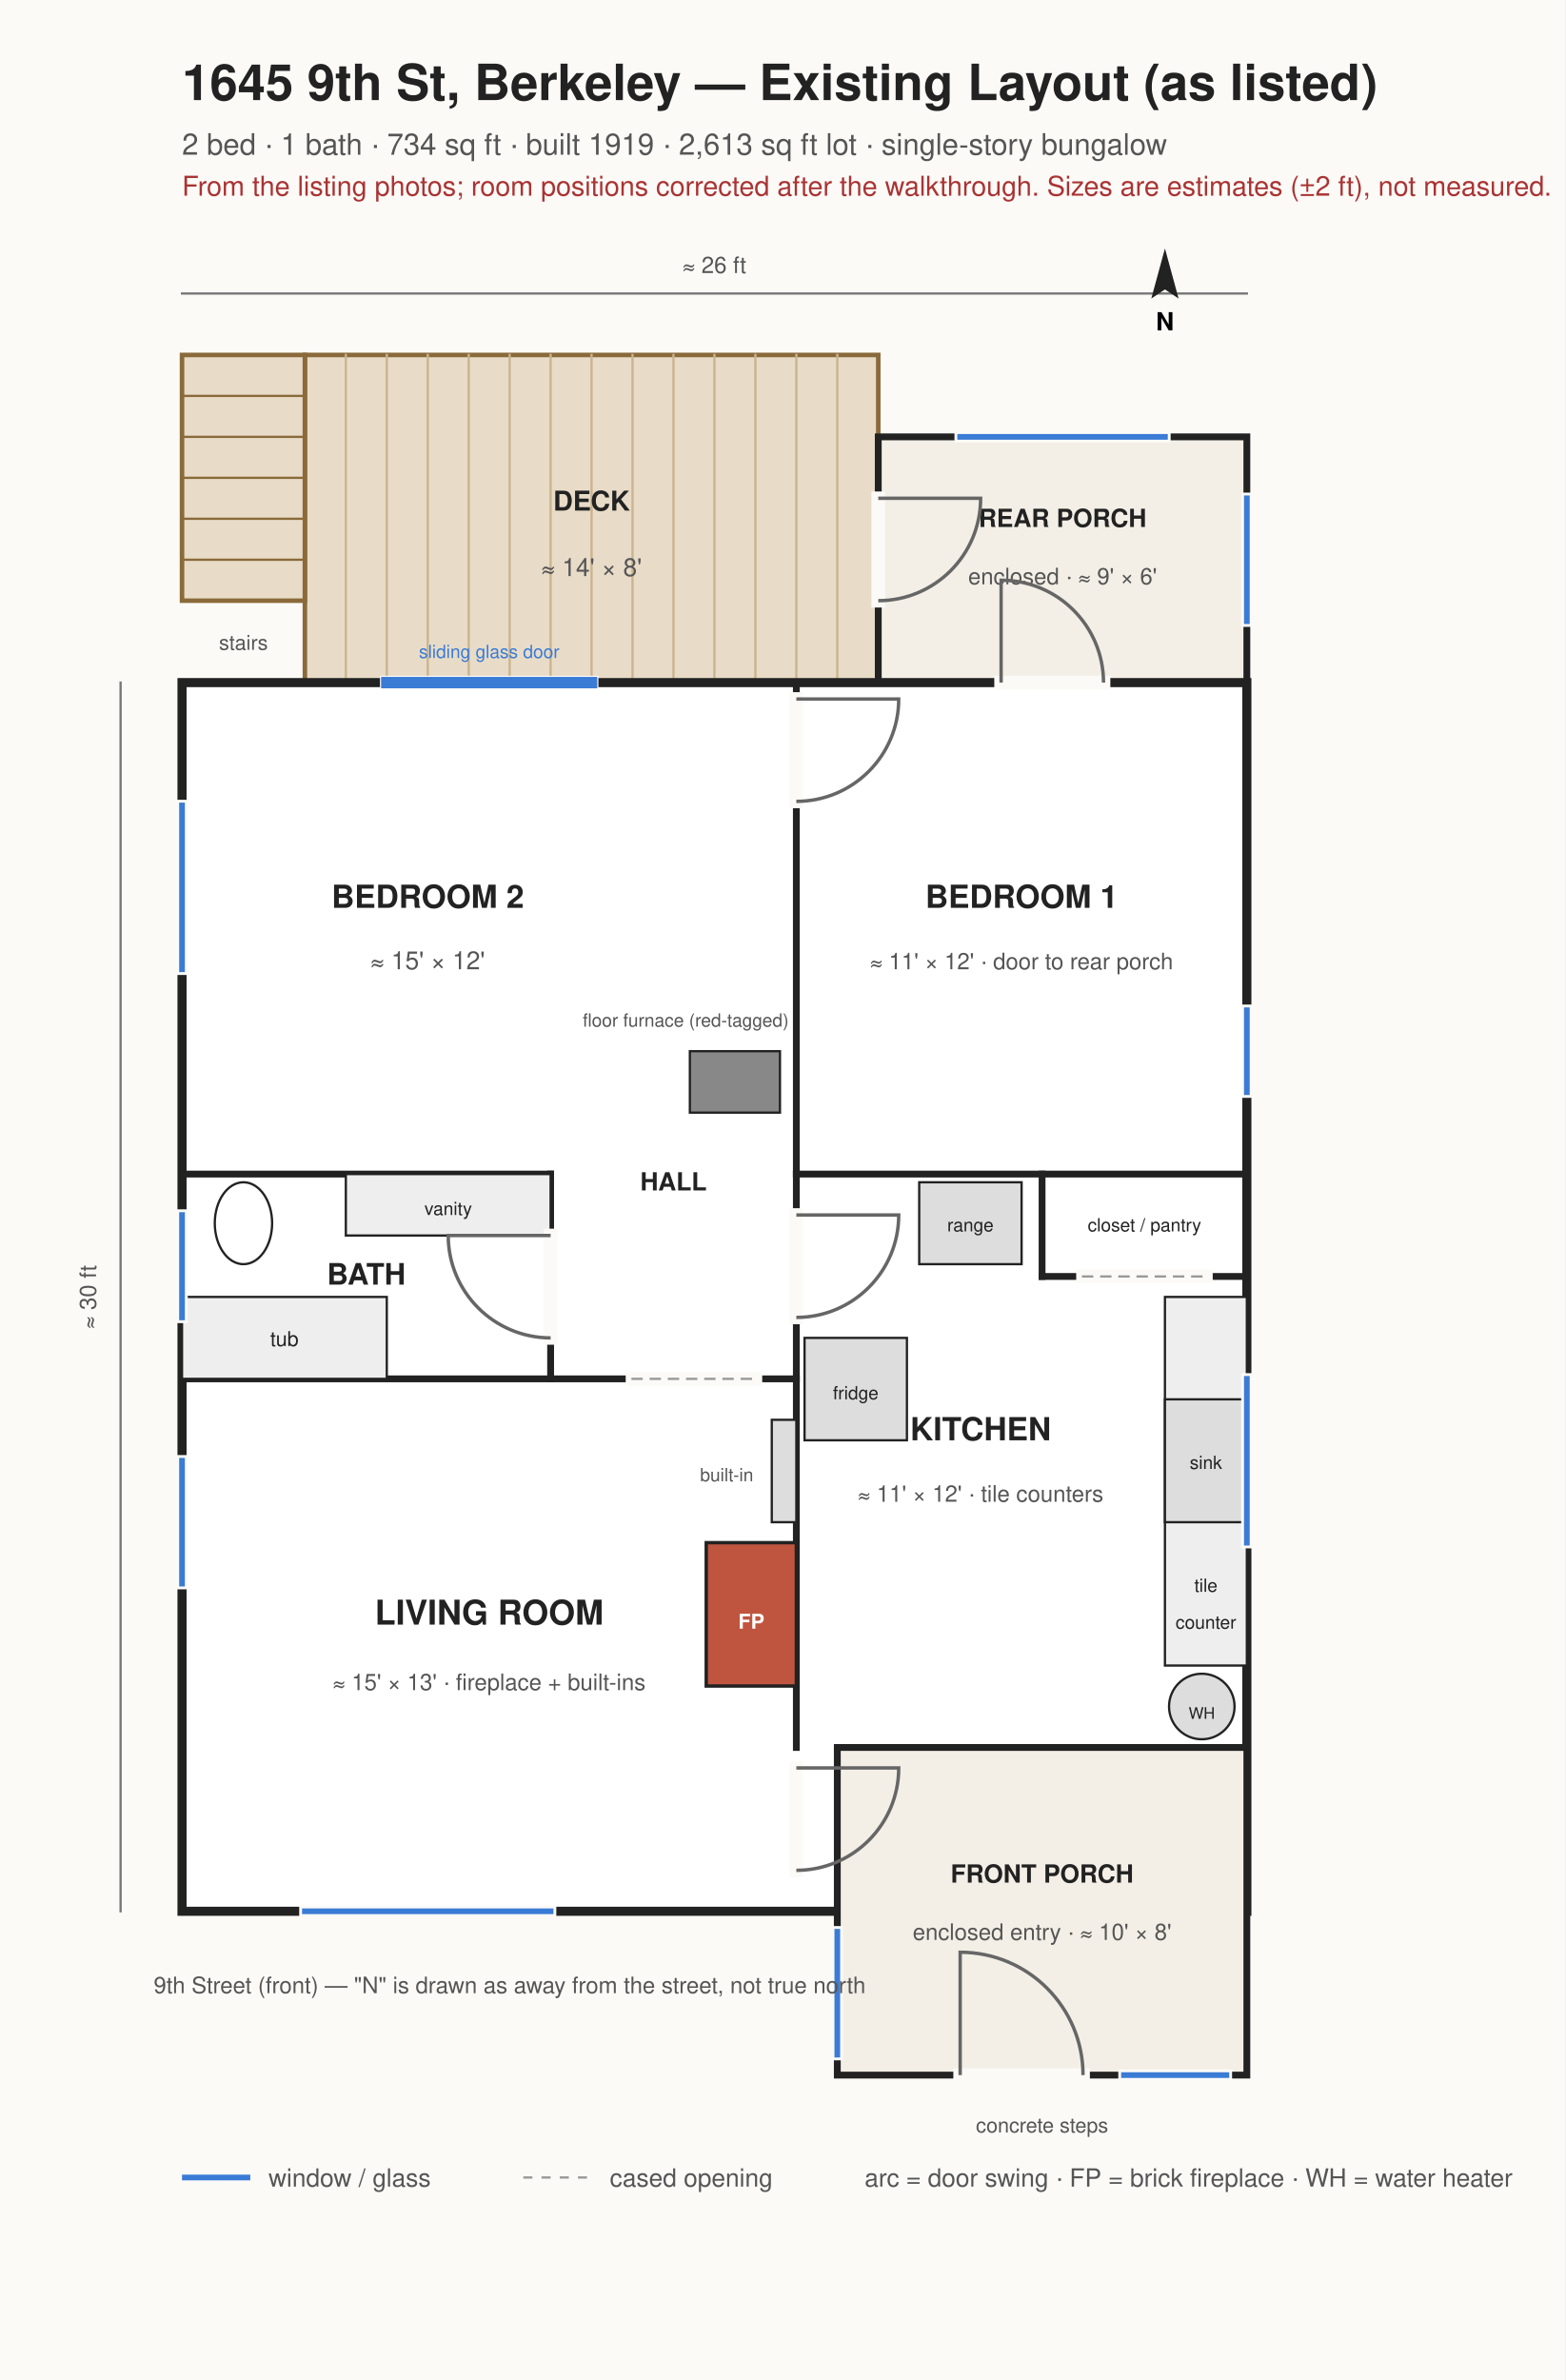
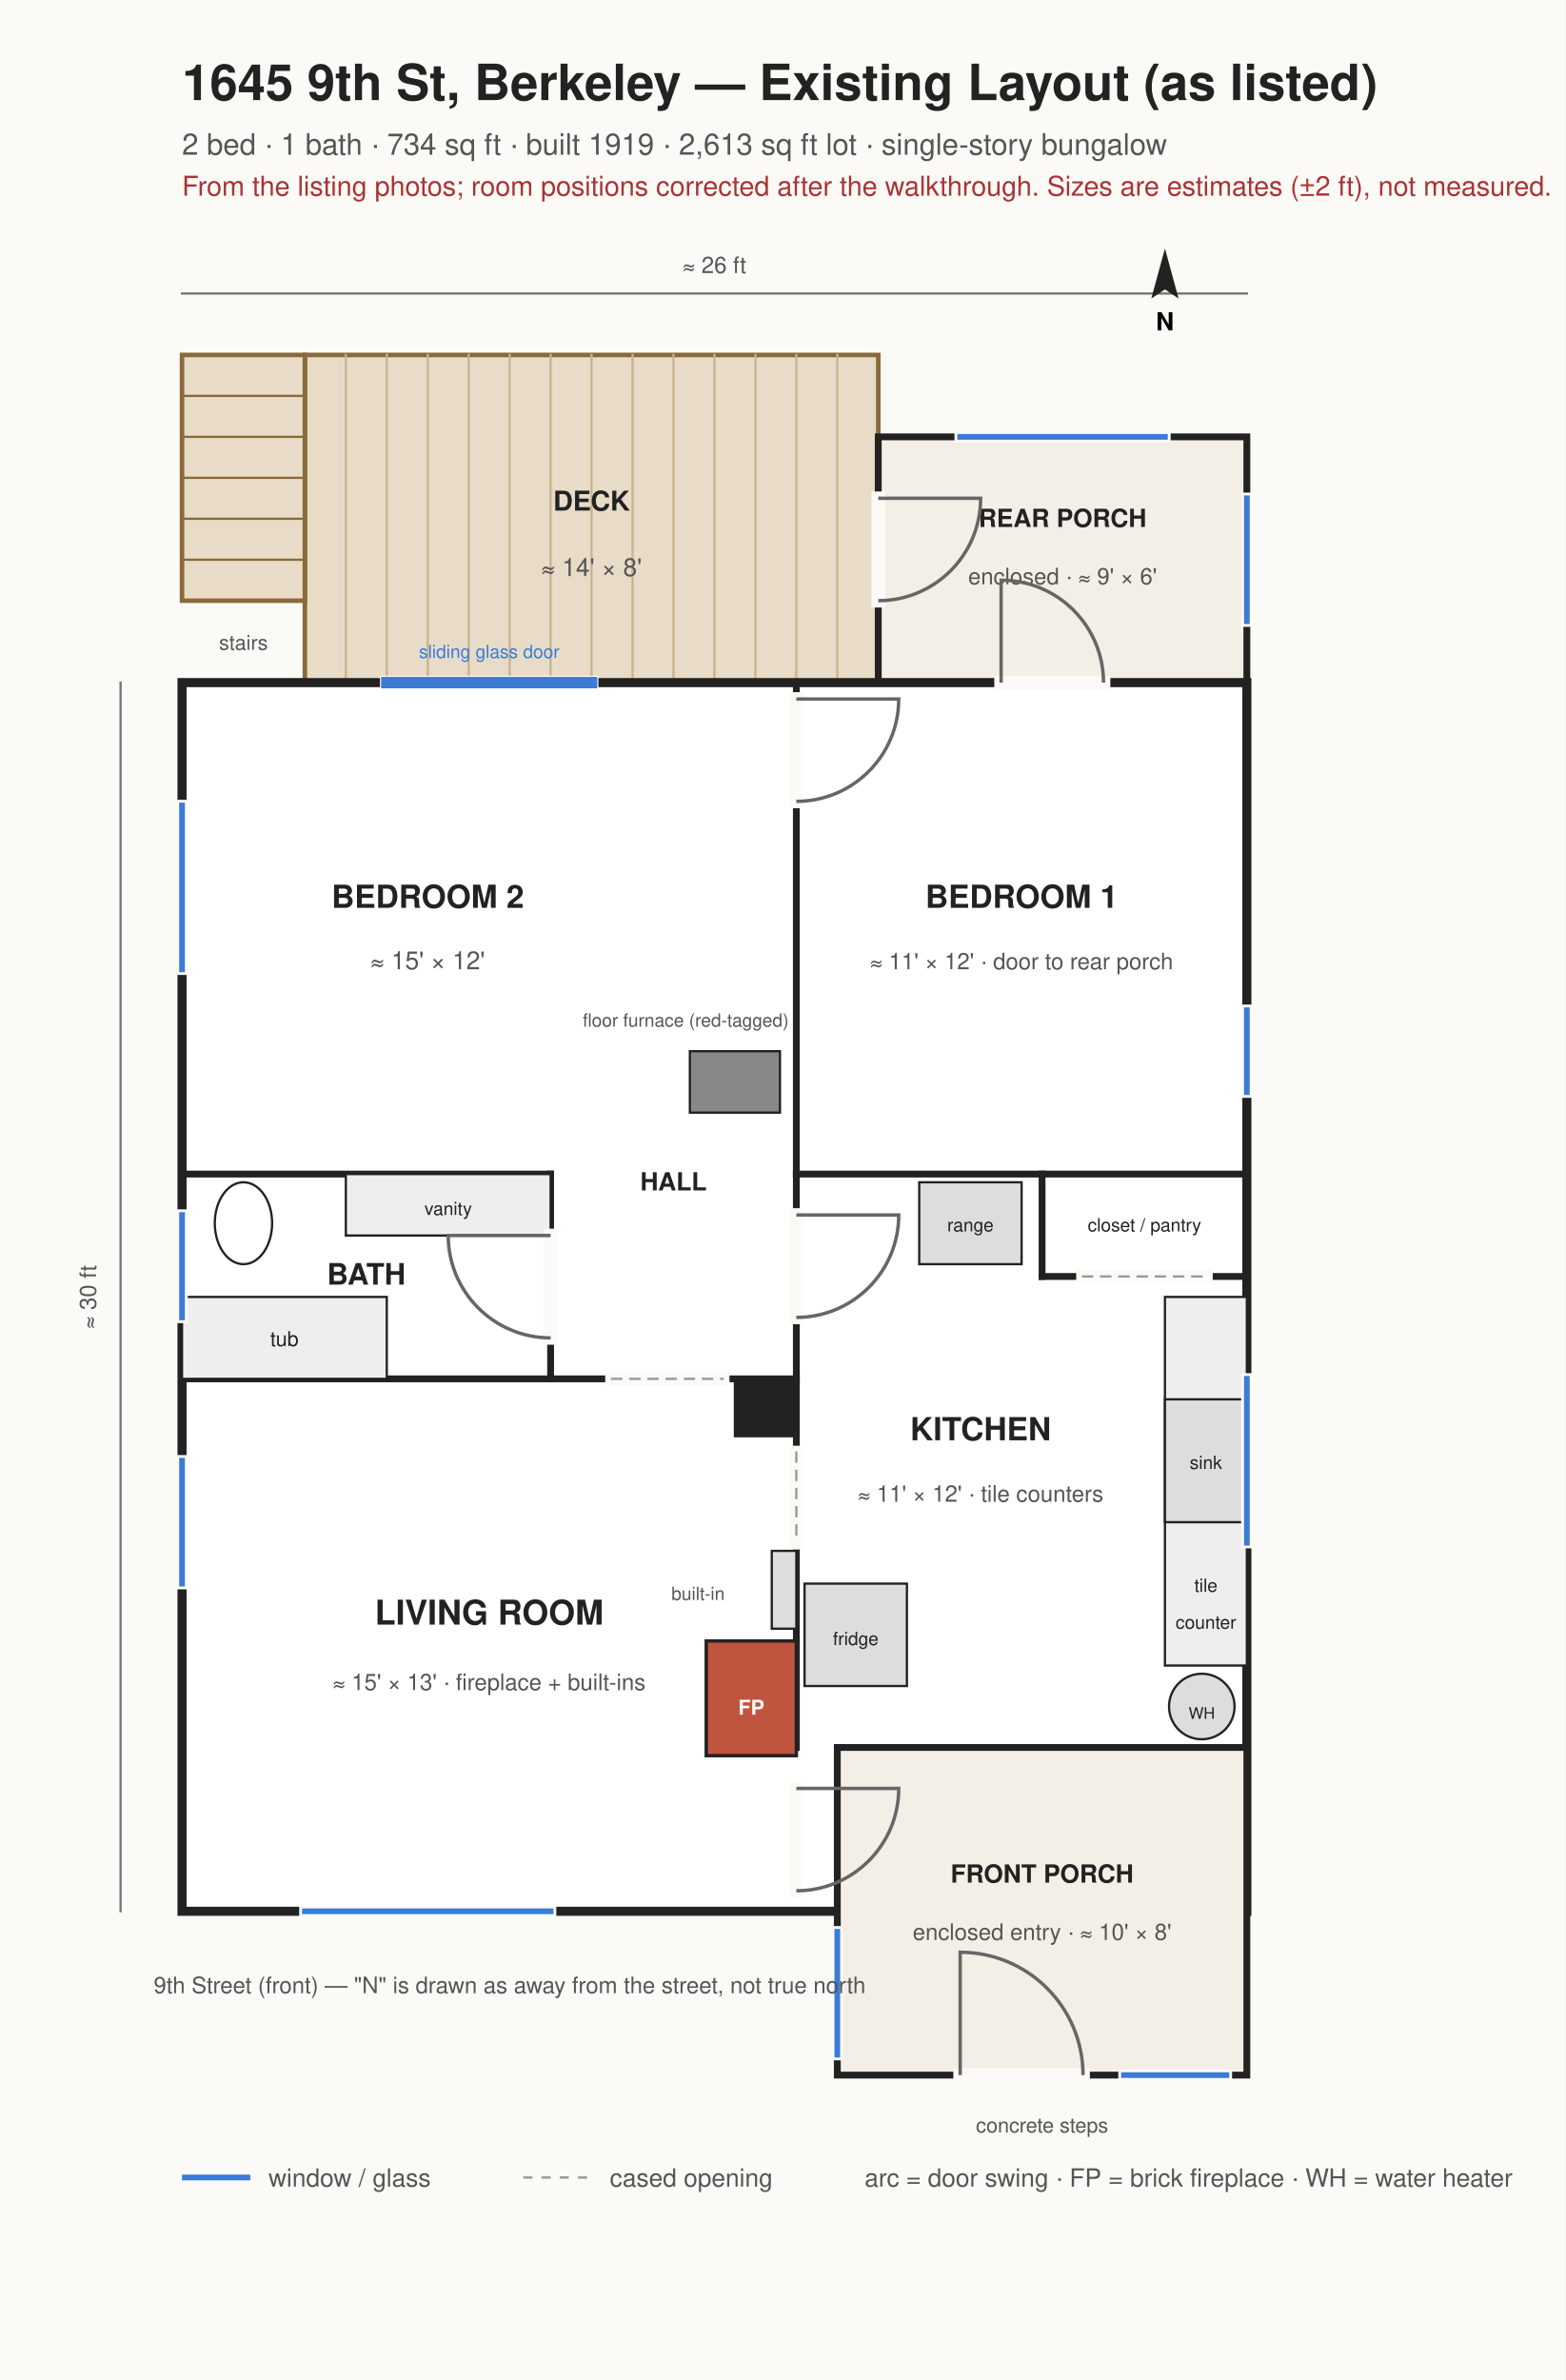
<svg xmlns="http://www.w3.org/2000/svg" width="688" height="1046" viewBox="0 0 688 1046" font-family="Helvetica, Arial, sans-serif">
  <rect width="688" height="1046" fill="#fbfaf7" />
  <text x="80" y="44" font-size="22" font-weight="bold" fill="#222">1645 9th St, Berkeley — Existing Layout (as listed)</text>
  <text x="80" y="68" font-size="13" fill="#555">2 bed · 1 bath · 734 sq ft · built 1919 · 2,613 sq ft lot · single-story bungalow</text>
  <text x="80" y="86" font-size="12" fill="#a33">From the listing photos; room positions corrected after the walkthrough. Sizes are estimates (±2 ft), not measured.</text>
  <rect x="134" y="156" width="252" height="144" fill="#e8dcc8" stroke="#8a6a3a" stroke-width="2" />
  <line x1="152" y1="156" x2="152" y2="300" stroke="#c9b48f" stroke-width="1" stroke-linecap="square" />
  <line x1="170" y1="156" x2="170" y2="300" stroke="#c9b48f" stroke-width="1" stroke-linecap="square" />
  <line x1="188" y1="156" x2="188" y2="300" stroke="#c9b48f" stroke-width="1" stroke-linecap="square" />
  <line x1="206" y1="156" x2="206" y2="300" stroke="#c9b48f" stroke-width="1" stroke-linecap="square" />
  <line x1="224" y1="156" x2="224" y2="300" stroke="#c9b48f" stroke-width="1" stroke-linecap="square" />
  <line x1="242" y1="156" x2="242" y2="300" stroke="#c9b48f" stroke-width="1" stroke-linecap="square" />
  <line x1="260" y1="156" x2="260" y2="300" stroke="#c9b48f" stroke-width="1" stroke-linecap="square" />
  <line x1="278" y1="156" x2="278" y2="300" stroke="#c9b48f" stroke-width="1" stroke-linecap="square" />
  <line x1="296" y1="156" x2="296" y2="300" stroke="#c9b48f" stroke-width="1" stroke-linecap="square" />
  <line x1="314" y1="156" x2="314" y2="300" stroke="#c9b48f" stroke-width="1" stroke-linecap="square" />
  <line x1="332" y1="156" x2="332" y2="300" stroke="#c9b48f" stroke-width="1" stroke-linecap="square" />
  <line x1="350" y1="156" x2="350" y2="300" stroke="#c9b48f" stroke-width="1" stroke-linecap="square" />
  <line x1="368" y1="156" x2="368" y2="300" stroke="#c9b48f" stroke-width="1" stroke-linecap="square" />
  <text x="260" y="224.4" font-size="12" text-anchor="middle" fill="#222" font-weight="bold">DECK</text>
  <text x="260" y="253.2" font-size="11" text-anchor="middle" fill="#555" font-weight="normal">≈ 14' × 8'</text>
  <rect x="80" y="156" width="54" height="108" fill="#e8dcc8" stroke="#8a6a3a" stroke-width="2" />
  <line x1="80" y1="174" x2="134" y2="174" stroke="#8a6a3a" stroke-width="1" stroke-linecap="square" />
  <line x1="80" y1="192" x2="134" y2="192" stroke="#8a6a3a" stroke-width="1" stroke-linecap="square" />
  <line x1="80" y1="210" x2="134" y2="210" stroke="#8a6a3a" stroke-width="1" stroke-linecap="square" />
  <line x1="80" y1="228" x2="134" y2="228" stroke="#8a6a3a" stroke-width="1" stroke-linecap="square" />
  <line x1="80" y1="246" x2="134" y2="246" stroke="#8a6a3a" stroke-width="1" stroke-linecap="square" />
  <text x="107.0" y="285.6" font-size="9" text-anchor="middle" fill="#555" font-weight="normal">stairs</text>
  <rect x="386" y="192" width="162" height="108" fill="#f3efe6" stroke="#222" stroke-width="3" />
  <text x="467.0" y="231.6" font-size="11" text-anchor="middle" fill="#222" font-weight="bold">REAR PORCH</text>
  <text x="467.0" y="256.8" font-size="10" text-anchor="middle" fill="#555" font-weight="normal">enclosed · ≈ 9' × 6'</text>
  <line x1="422" y1="192" x2="512" y2="192" stroke="#fbfaf7" stroke-width="5" stroke-linecap="square" />
  <line x1="422" y1="192" x2="512" y2="192" stroke="#3a7bd5" stroke-width="2.5" stroke-linecap="square" />
  <line x1="386" y1="219.0" x2="386" y2="264.0" stroke="#fbfaf7" stroke-width="6" stroke-linecap="square" />
  <path d="M386,219.0 L431.0,219.0 A45.0,45.0 0 0 1 386,264.0" fill="none" stroke="#666" stroke-width="1.5" />
  <line x1="548" y1="219.0" x2="548" y2="273.0" stroke="#fbfaf7" stroke-width="5" stroke-linecap="square" />
  <line x1="548" y1="219.0" x2="548" y2="273.0" stroke="#3a7bd5" stroke-width="2.5" stroke-linecap="square" />
  <rect x="80" y="300" width="468" height="540" fill="#fff" stroke="#222" stroke-width="4" />
  <rect x="368" y="768" width="180" height="144" fill="#f3efe6" stroke="#222" stroke-width="3" />
  <text x="458" y="827.4" font-size="11" text-anchor="middle" fill="#222" font-weight="bold">FRONT PORCH</text>
  <text x="458" y="852.6" font-size="10" text-anchor="middle" fill="#555" font-weight="normal">enclosed entry · ≈ 10' × 8'</text>
  <line x1="422" y1="912" x2="476" y2="912" stroke="#fbfaf7" stroke-width="6" stroke-linecap="square" />
  <path d="M422,912 L422,858 A54,54 0 0 1 476,912" fill="none" stroke="#666" stroke-width="1.5" />
  <line x1="368" y1="849.0" x2="368" y2="903.0" stroke="#fbfaf7" stroke-width="5" stroke-linecap="square" />
  <line x1="368" y1="849.0" x2="368" y2="903.0" stroke="#3a7bd5" stroke-width="2.5" stroke-linecap="square" />
  <line x1="494" y1="912" x2="539.0" y2="912" stroke="#fbfaf7" stroke-width="5" stroke-linecap="square" />
  <line x1="494" y1="912" x2="539.0" y2="912" stroke="#3a7bd5" stroke-width="2.5" stroke-linecap="square" />
  <text x="458" y="937.2" font-size="9" text-anchor="middle" fill="#555" font-weight="normal">concrete steps</text>
  <line x1="350" y1="300" x2="350" y2="516" stroke="#222" stroke-width="3" stroke-linecap="square" />
  <line x1="350" y1="516" x2="548" y2="516" stroke="#222" stroke-width="3" stroke-linecap="square" />
  <line x1="80" y1="516" x2="242" y2="516" stroke="#222" stroke-width="3" stroke-linecap="square" />
  <line x1="80" y1="606" x2="350" y2="606" stroke="#222" stroke-width="3" stroke-linecap="square" />
  <line x1="242" y1="516" x2="242" y2="606" stroke="#222" stroke-width="3" stroke-linecap="square" />
  <line x1="350" y1="516" x2="350" y2="768" stroke="#222" stroke-width="3" stroke-linecap="square" />
  <line x1="458" y1="516" x2="458" y2="561.0" stroke="#222" stroke-width="3" stroke-linecap="square" />
  <line x1="458" y1="561.0" x2="548" y2="561.0" stroke="#222" stroke-width="3" stroke-linecap="square" />
-   <rect x="310.4" y="678" width="39.6" height="63.0" fill="#c0553f" stroke="#222" stroke-width="1.5" />
-   <text x="330.2" y="715.8" font-size="9" text-anchor="middle" fill="#fff" font-weight="bold">FP</text>
-   <rect x="339.2" y="624" width="10.8" height="45.0" fill="#ddd" stroke="#222" stroke-width="1" />
-   <text x="319.4" y="651.0" font-size="8" text-anchor="middle" fill="#555" font-weight="normal">built-in</text>
+   <rect x="310.4" y="721.2" width="39.6" height="50.4" fill="#c0553f" stroke="#222" stroke-width="1.5" />
+   <text x="330.2" y="753.6" font-size="9" text-anchor="middle" fill="#fff" font-weight="bold">FP</text>
+   <rect x="339.2" y="681.6" width="10.8" height="34.2" fill="#ddd" stroke="#222" stroke-width="1" />
+   <text x="306.8" y="703.2" font-size="8" text-anchor="middle" fill="#555" font-weight="normal">built-in</text>
+   <rect x="323.0" y="606" width="27.0" height="25.2" fill="#222" stroke="#222" stroke-width="1" />
+   <line x1="350" y1="638.4" x2="350" y2="678" stroke="#fbfaf7" stroke-width="6" stroke-linecap="square" />
+   <line x1="350" y1="638.4" x2="350" y2="678" stroke="#999" stroke-width="1" stroke-linecap="square" stroke-dasharray="4,4" />
  <rect x="80" y="570" width="90" height="36" fill="#eee" stroke="#222" stroke-width="1" />
  <text x="125.0" y="591.6" font-size="9" text-anchor="middle" fill="#222" font-weight="normal">tub</text>
  <rect x="152" y="516" width="90" height="27.0" fill="#eee" stroke="#222" stroke-width="1" />
  <text x="197.0" y="534" font-size="8" text-anchor="middle" fill="#222" font-weight="normal">vanity</text>
  <ellipse cx="107.0" cy="537.6" rx="12.6" ry="18" fill="#fff" stroke="#222" stroke-width="1" />
  <rect x="303.2" y="462" width="39.6" height="27.0" fill="#888" stroke="#222" stroke-width="1" />
  <text x="301.4" y="451.2" font-size="8" text-anchor="middle" fill="#555" font-weight="normal">floor furnace (red-tagged)</text>
  <text x="161.0" y="564.6" font-size="13" text-anchor="middle" fill="#222" font-weight="bold">BATH</text>
  <text x="296" y="523.2" font-size="11" text-anchor="middle" fill="#222" font-weight="bold">HALL</text>
  <line x1="350" y1="307.2" x2="350" y2="352.2" stroke="#fbfaf7" stroke-width="6" stroke-linecap="square" />
  <path d="M350,307.2 L395.0,307.2 A45.0,45.0 0 0 1 350,352.2" fill="none" stroke="#666" stroke-width="1.5" />
  <line x1="440" y1="300" x2="485.0" y2="300" stroke="#fbfaf7" stroke-width="6" stroke-linecap="square" />
  <path d="M440,300 L440,255.0 A45.0,45.0 0 0 1 485.0,300" fill="none" stroke="#666" stroke-width="1.5" />
  <line x1="170" y1="300" x2="260" y2="300" stroke="#fbfaf7" stroke-width="6" stroke-linecap="square" />
  <line x1="170" y1="300" x2="260" y2="300" stroke="#3a7bd5" stroke-width="5" stroke-linecap="square" />
  <text x="215.0" y="289.2" font-size="8" text-anchor="middle" fill="#3a7bd5" font-weight="normal">sliding glass door</text>
  <text x="188" y="399.0" font-size="14" text-anchor="middle" fill="#222" font-weight="bold">BEDROOM 2</text>
  <text x="188" y="426" font-size="11" text-anchor="middle" fill="#555" font-weight="normal">≈ 15' × 12'</text>
  <text x="449.0" y="399.0" font-size="14" text-anchor="middle" fill="#222" font-weight="bold">BEDROOM 1</text>
  <text x="449.0" y="426" font-size="10" text-anchor="middle" fill="#555" font-weight="normal">≈ 11' × 12' · door to rear porch</text>
  <rect x="512" y="570" width="36" height="162" fill="#eee" stroke="#222" stroke-width="1" />
  <text x="530" y="699.6" font-size="8" text-anchor="middle" fill="#222" font-weight="normal">tile</text>
  <text x="530" y="715.8" font-size="8" text-anchor="middle" fill="#222" font-weight="normal">counter</text>
  <rect x="512" y="615.0" width="36" height="54.0" fill="#ddd" stroke="#222" stroke-width="1" />
  <text x="530" y="645.6" font-size="8" text-anchor="middle" fill="#222" font-weight="normal">sink</text>
  <rect x="404" y="519.6" width="45.0" height="36.0" fill="#ddd" stroke="#222" stroke-width="1" />
  <text x="426.5" y="541.2" font-size="8" text-anchor="middle" fill="#222" font-weight="normal">range</text>
-   <rect x="353.6" y="588" width="45.0" height="45.0" fill="#ddd" stroke="#222" stroke-width="1" />
-   <text x="376.1" y="615.0" font-size="8" text-anchor="middle" fill="#222" font-weight="normal">fridge</text>
+   <rect x="353.6" y="696" width="45.0" height="45.0" fill="#ddd" stroke="#222" stroke-width="1" />
+   <text x="376.1" y="723.0" font-size="8" text-anchor="middle" fill="#222" font-weight="normal">fridge</text>
  <circle cx="528.2" cy="750" r="14.4" fill="#ddd" stroke="#222" stroke-width="1" />
  <text x="528.2" y="755.4" font-size="7" text-anchor="middle" fill="#222" font-weight="normal">WH</text>
  <line x1="242" y1="543.0" x2="242" y2="588.0" stroke="#fbfaf7" stroke-width="6" stroke-linecap="square" />
  <path d="M242,543.0 L197.0,543.0 A45.0,45.0 0 0 0 242,588.0" fill="none" stroke="#666" stroke-width="1.5" />
  <line x1="350" y1="534" x2="350" y2="579.0" stroke="#fbfaf7" stroke-width="6" stroke-linecap="square" />
  <path d="M350,534 L395.0,534 A45.0,45.0 0 0 1 350,579.0" fill="none" stroke="#666" stroke-width="1.5" />
  <line x1="476" y1="561.0" x2="530" y2="561.0" stroke="#fbfaf7" stroke-width="6" stroke-linecap="square" />
  <line x1="476" y1="561.0" x2="530" y2="561.0" stroke="#999" stroke-width="1" stroke-linecap="square" stroke-dasharray="4,4" />
-   <line x1="278" y1="606" x2="332" y2="606" stroke="#fbfaf7" stroke-width="6" stroke-linecap="square" />
-   <line x1="278" y1="606" x2="332" y2="606" stroke="#999" stroke-width="1" stroke-linecap="square" stroke-dasharray="4,4" />
-   <line x1="350" y1="777.0" x2="350" y2="822.0" stroke="#fbfaf7" stroke-width="6" stroke-linecap="square" />
-   <path d="M350,777.0 L395.0,777.0 A45.0,45.0 0 0 1 350,822.0" fill="none" stroke="#666" stroke-width="1.5" />
+   <line x1="269.0" y1="606" x2="317.6" y2="606" stroke="#fbfaf7" stroke-width="6" stroke-linecap="square" />
+   <line x1="269.0" y1="606" x2="317.6" y2="606" stroke="#999" stroke-width="1" stroke-linecap="square" stroke-dasharray="4,4" />
+   <line x1="350" y1="786" x2="350" y2="831.0" stroke="#fbfaf7" stroke-width="6" stroke-linecap="square" />
+   <path d="M350,786 L395.0,786 A45.0,45.0 0 0 1 350,831.0" fill="none" stroke="#666" stroke-width="1.5" />
  <line x1="80" y1="354" x2="80" y2="426" stroke="#fbfaf7" stroke-width="5" stroke-linecap="square" />
  <line x1="80" y1="354" x2="80" y2="426" stroke="#3a7bd5" stroke-width="2.5" stroke-linecap="square" />
  <line x1="80" y1="534" x2="80" y2="579.0" stroke="#fbfaf7" stroke-width="5" stroke-linecap="square" />
  <line x1="80" y1="534" x2="80" y2="579.0" stroke="#3a7bd5" stroke-width="2.5" stroke-linecap="square" />
  <line x1="80" y1="642" x2="80" y2="696" stroke="#fbfaf7" stroke-width="5" stroke-linecap="square" />
  <line x1="80" y1="642" x2="80" y2="696" stroke="#3a7bd5" stroke-width="2.5" stroke-linecap="square" />
  <line x1="134" y1="840" x2="242" y2="840" stroke="#fbfaf7" stroke-width="5" stroke-linecap="square" />
  <line x1="134" y1="840" x2="242" y2="840" stroke="#3a7bd5" stroke-width="2.5" stroke-linecap="square" />
  <line x1="548" y1="606" x2="548" y2="678" stroke="#fbfaf7" stroke-width="5" stroke-linecap="square" />
  <line x1="548" y1="606" x2="548" y2="678" stroke="#3a7bd5" stroke-width="2.5" stroke-linecap="square" />
  <line x1="548" y1="444" x2="548" y2="480" stroke="#fbfaf7" stroke-width="5" stroke-linecap="square" />
  <line x1="548" y1="444" x2="548" y2="480" stroke="#3a7bd5" stroke-width="2.5" stroke-linecap="square" />
  <text x="431.0" y="633.0" font-size="14" text-anchor="middle" fill="#222" font-weight="bold">KITCHEN</text>
  <text x="431.0" y="660" font-size="10" text-anchor="middle" fill="#555" font-weight="normal">≈ 11' × 12' · tile counters</text>
  <text x="503.0" y="541.2" font-size="8" text-anchor="middle" fill="#222" font-weight="normal">closet / pantry</text>
  <text x="215.0" y="714" font-size="15" text-anchor="middle" fill="#222" font-weight="bold">LIVING ROOM</text>
  <text x="215.0" y="742.8" font-size="10" text-anchor="middle" fill="#555" font-weight="normal">≈ 15' × 13' · fireplace + built-ins</text>
  <line x1="53.0" y1="300" x2="53.0" y2="840" stroke="#777" stroke-width="1" stroke-linecap="square" />
  <text transform="translate(42.2,570) rotate(-90)" font-size="10" text-anchor="middle" fill="#555">≈ 30 ft</text>
  <line x1="80" y1="129.0" x2="548" y2="129.0" stroke="#777" stroke-width="1" stroke-linecap="square" />
  <text x="314" y="120" font-size="10" text-anchor="middle" fill="#555" font-weight="normal">≈ 26 ft</text>
  <g transform="translate(512,127.2)">
    <polygon points="0,-18 6,4 0,0 -6,4" fill="#222" />
    <text x="0" y="18" font-size="11" text-anchor="middle" font-weight="bold">N</text>
  </g>
  <text x="224" y="876" font-size="10" text-anchor="middle" fill="#555" font-weight="normal">9th Street (front) — "N" is drawn as away from the street, not true north</text>
  <line x1="80" y1="957.0" x2="110" y2="957.0" stroke="#3a7bd5" stroke-width="2.5" />
  <text x="118" y="961.0" font-size="11" fill="#555">window / glass</text>
  <line x1="230" y1="957.0" x2="260" y2="957.0" stroke="#999" stroke-width="1" stroke-dasharray="4,4" />
  <text x="268" y="961.0" font-size="11" fill="#555">cased opening</text>
  <text x="380" y="961.0" font-size="11" fill="#555">arc = door swing · FP = brick fireplace · WH = water heater</text>
</svg>
